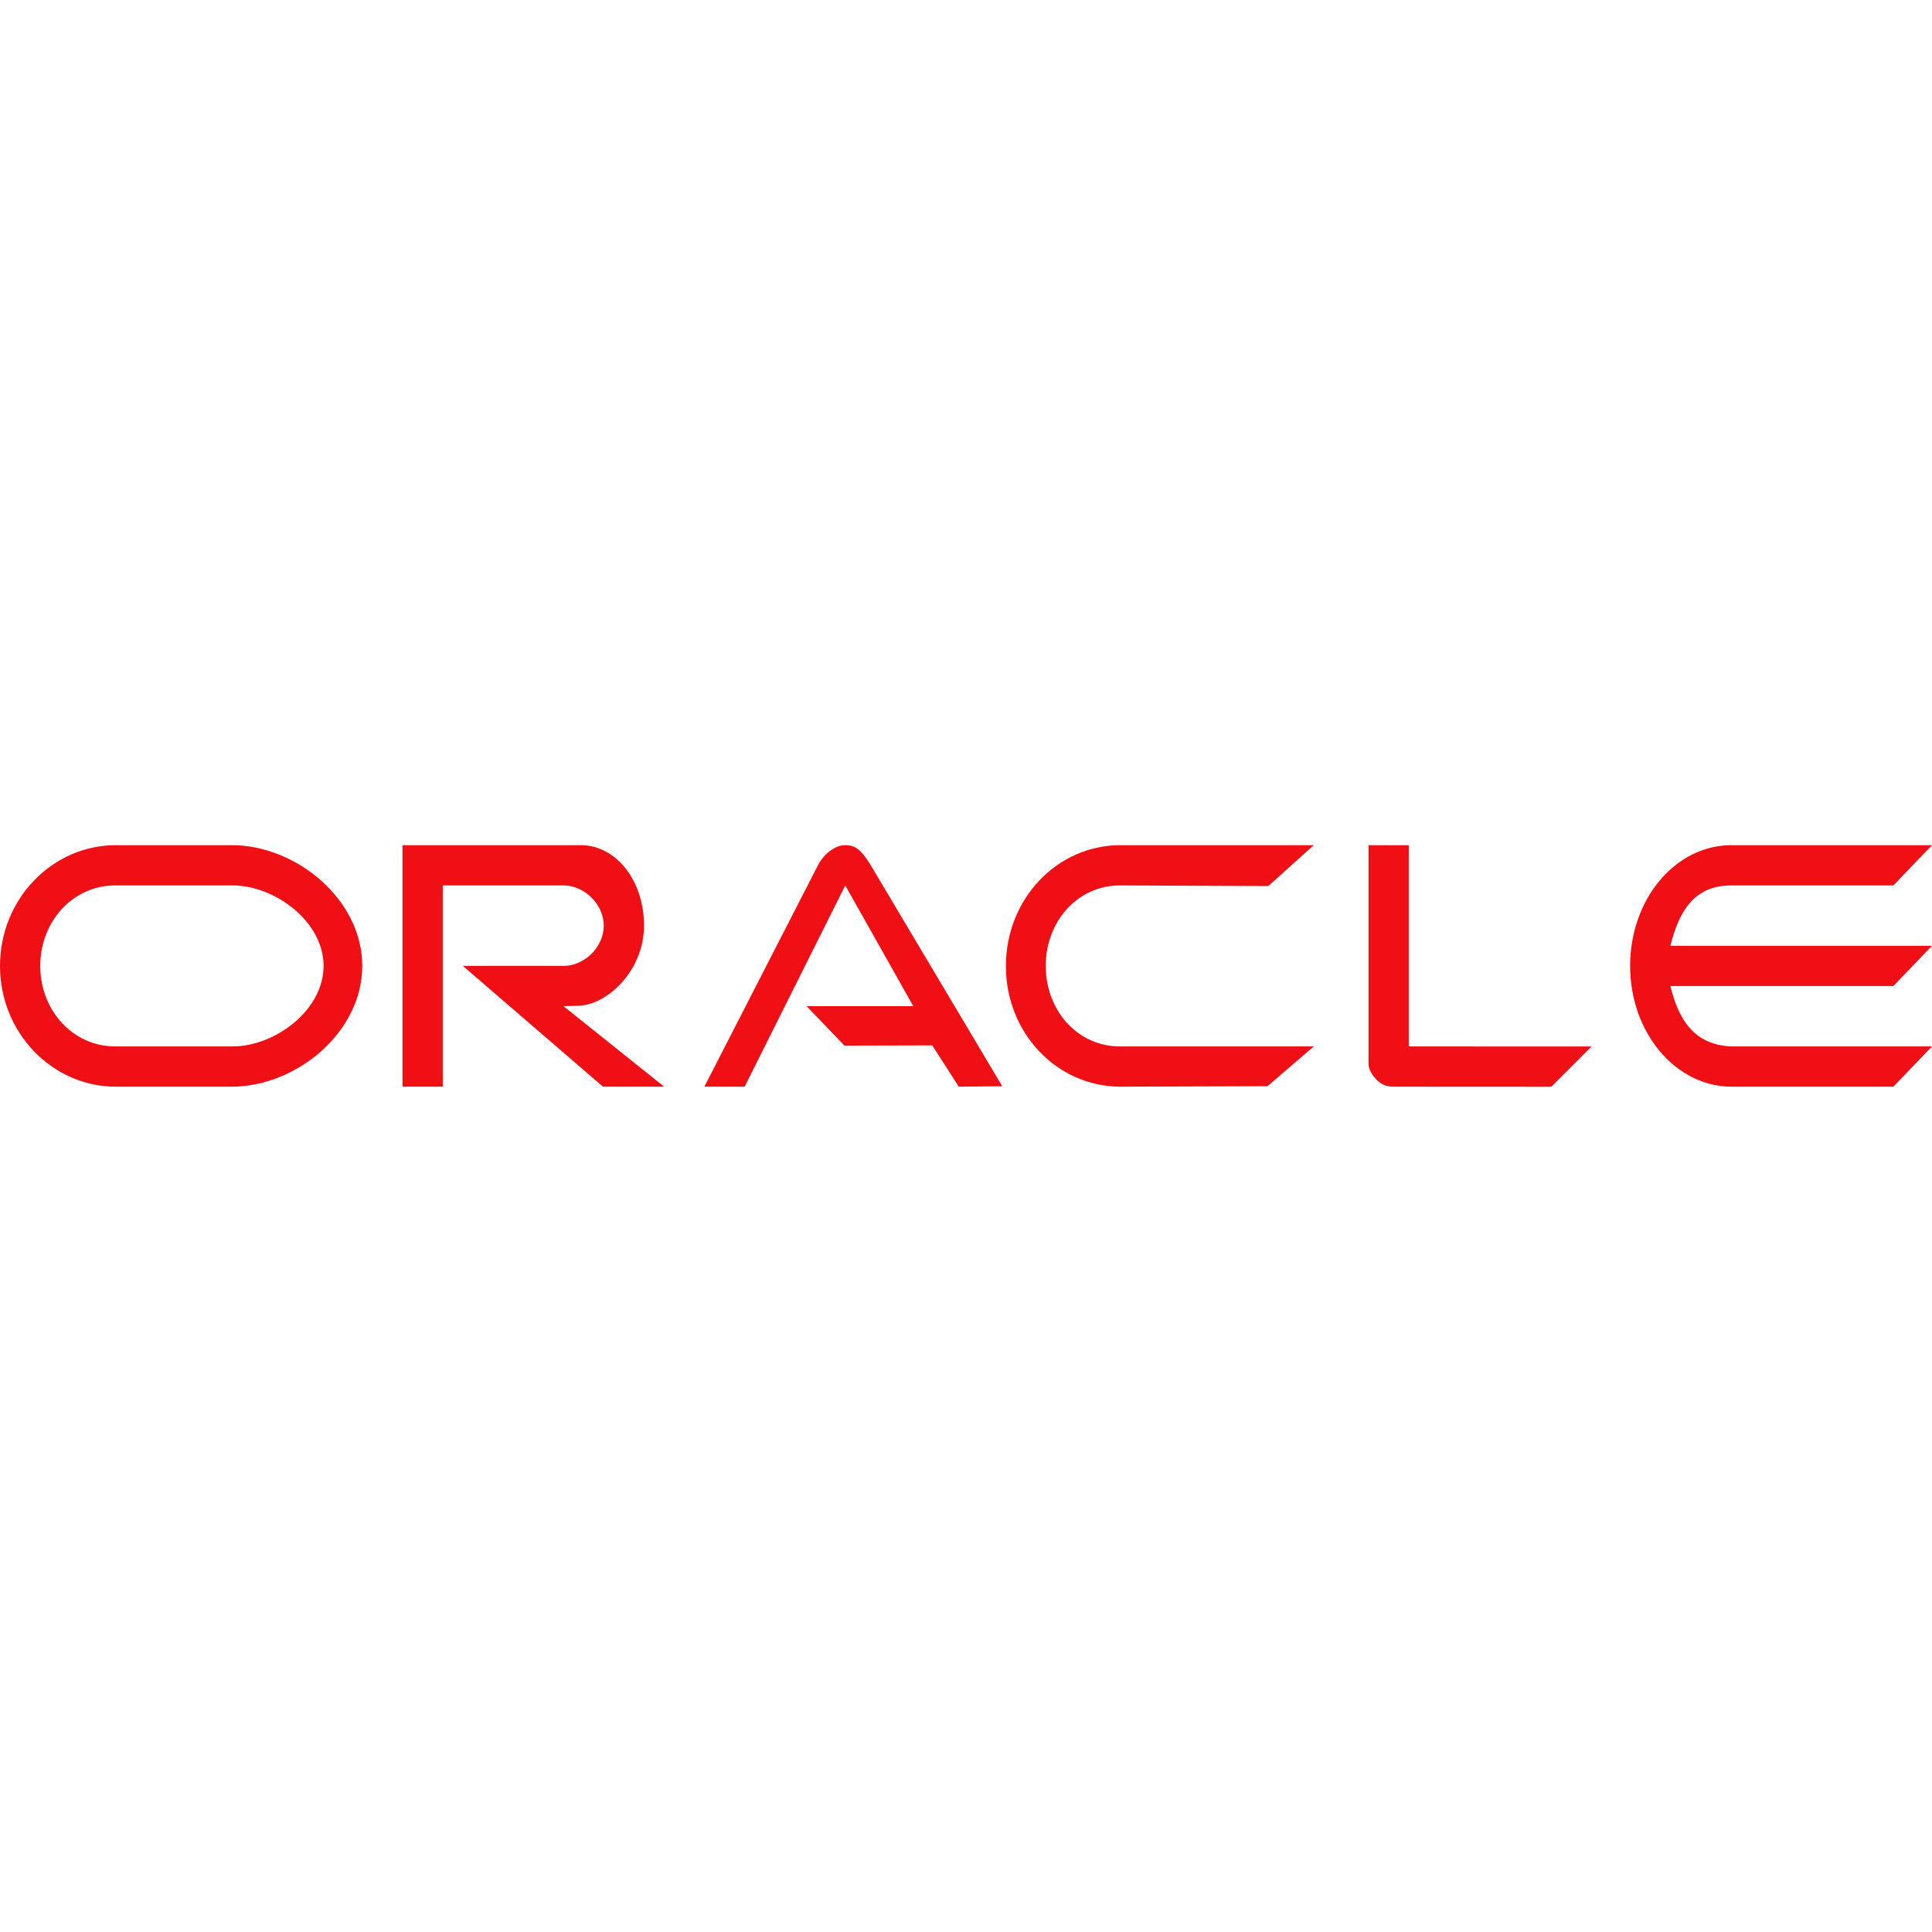
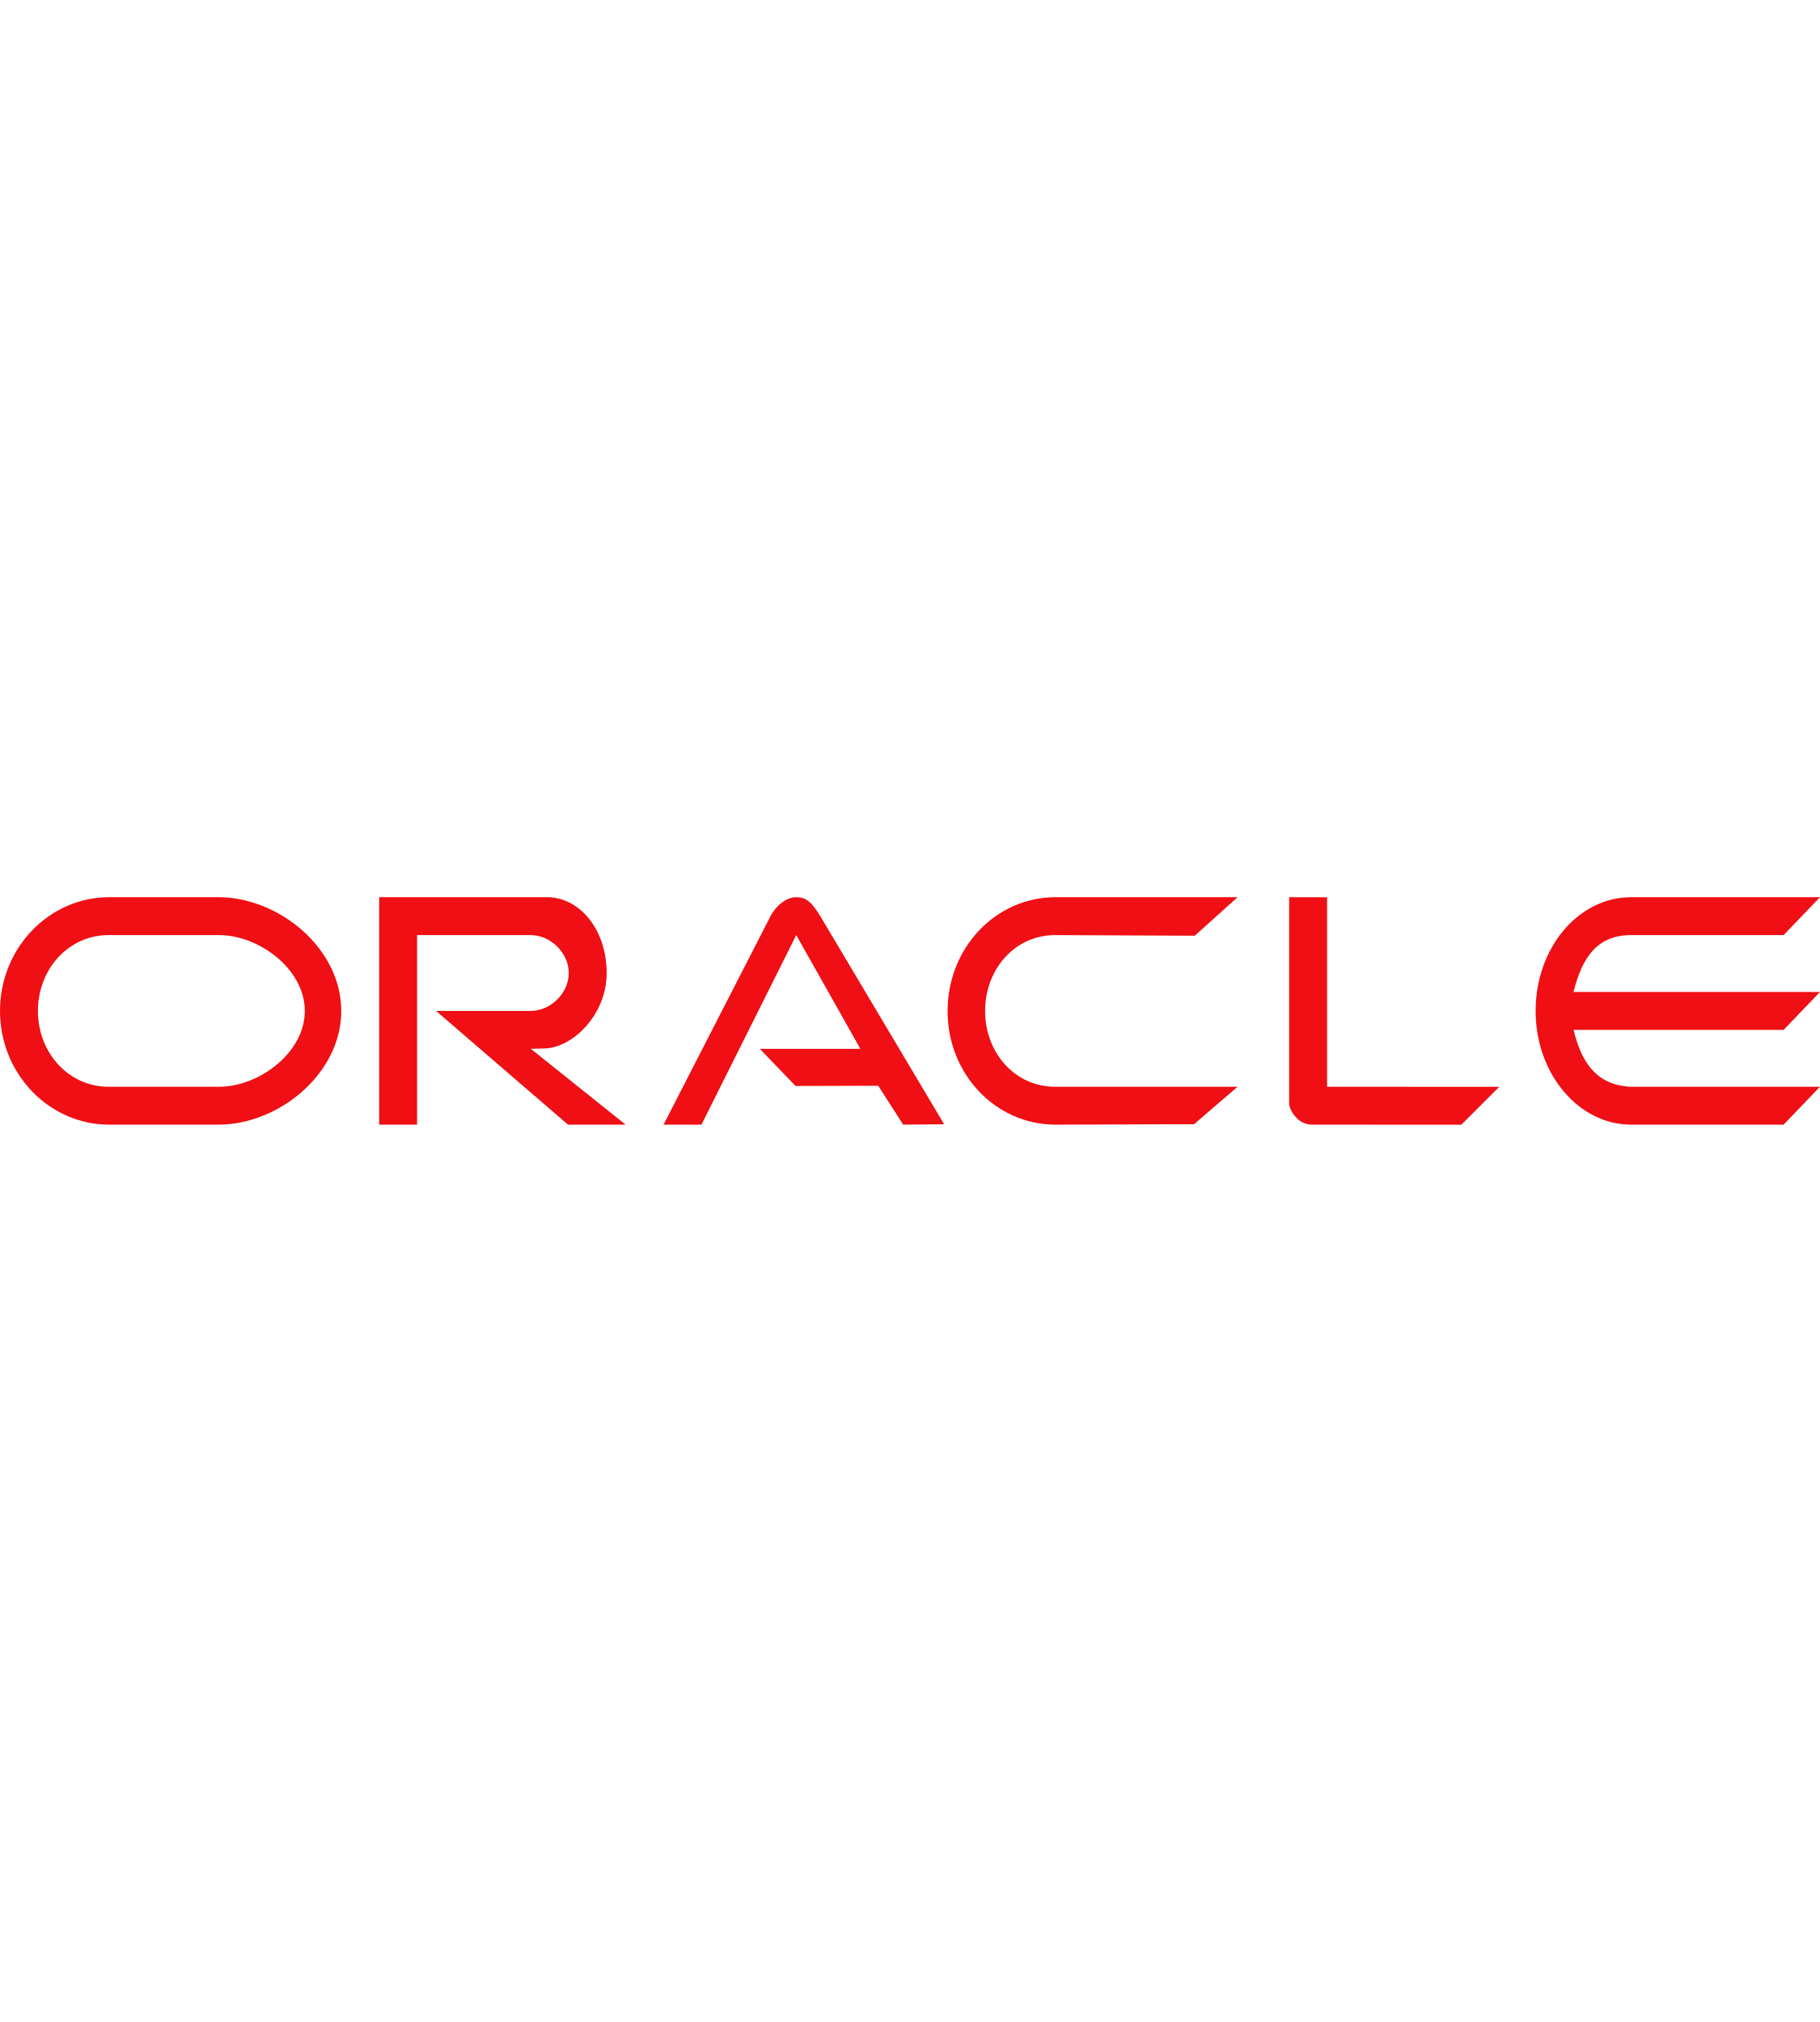
- <svg xmlns="http://www.w3.org/2000/svg" viewBox="0 0 48 48" width="72" height="72">
+ <svg xmlns="http://www.w3.org/2000/svg" viewBox="0 0 48 48" width="72" height="80">
  <path fill="#EF0F14" d="M2.861,21.998h2.917c1.05,0,2.261,0.896,2.261,2s-1.21,2-2.261,2H2.861c-1.05,0-1.861-0.895-1.861-2C1,22.893,1.811,21.998,2.861,21.998z M43.021,20.998c-1.401,0-2.521,1.343-2.521,3s1.13,3,2.521,3h4.019l0.96-1h-5c-0.898-0.047-1.289-0.638-1.5-1.5h5.54l0.96-1h-6.5c0.213-0.861,0.592-1.495,1.5-1.5h4.04l0.96-1H43.021z M34,20.998v5.426c0,0.148,0.095,0.292,0.201,0.402s0.249,0.172,0.405,0.172L38.54,27l1-1L35,25.998V21L34,20.998z M27.842,20.998c-1.591,0-2.851,1.346-2.851,3.003s1.26,2.997,2.851,2.997l3.649-0.012l1.149-0.988h-4.819c-1.05,0-1.84-0.894-1.84-1.999s0.79-2.001,1.84-2.001l3.689,0.016l1.13-1.016H27.842z M21,20.998c-0.258,0-0.522,0.215-0.67,0.483l-2.83,5.517h1l2.5-5l1.691,3H20.04l0.941,0.98l2.181-0.006l0.658,1.025l1.081-0.009l-3.277-5.507C21.394,21.112,21.25,20.998,21,20.998z M10,20.998v6h1v-5h3c0.515,0,1,0.464,1,1s-0.485,1-1,1h-2.5l3.481,3H16.5l-2.5-2l0.337-0.009C15.077,24.99,16,24.119,16,22.998c0-1.121-0.687-1.986-1.553-2H10z M2.882,20.998c-1.591,0-2.882,1.344-2.882,3s1.291,3,2.882,3H5.76c1.591,0,3.24-1.343,3.24-3s-1.649-3-3.24-3H2.882z" />
</svg>
